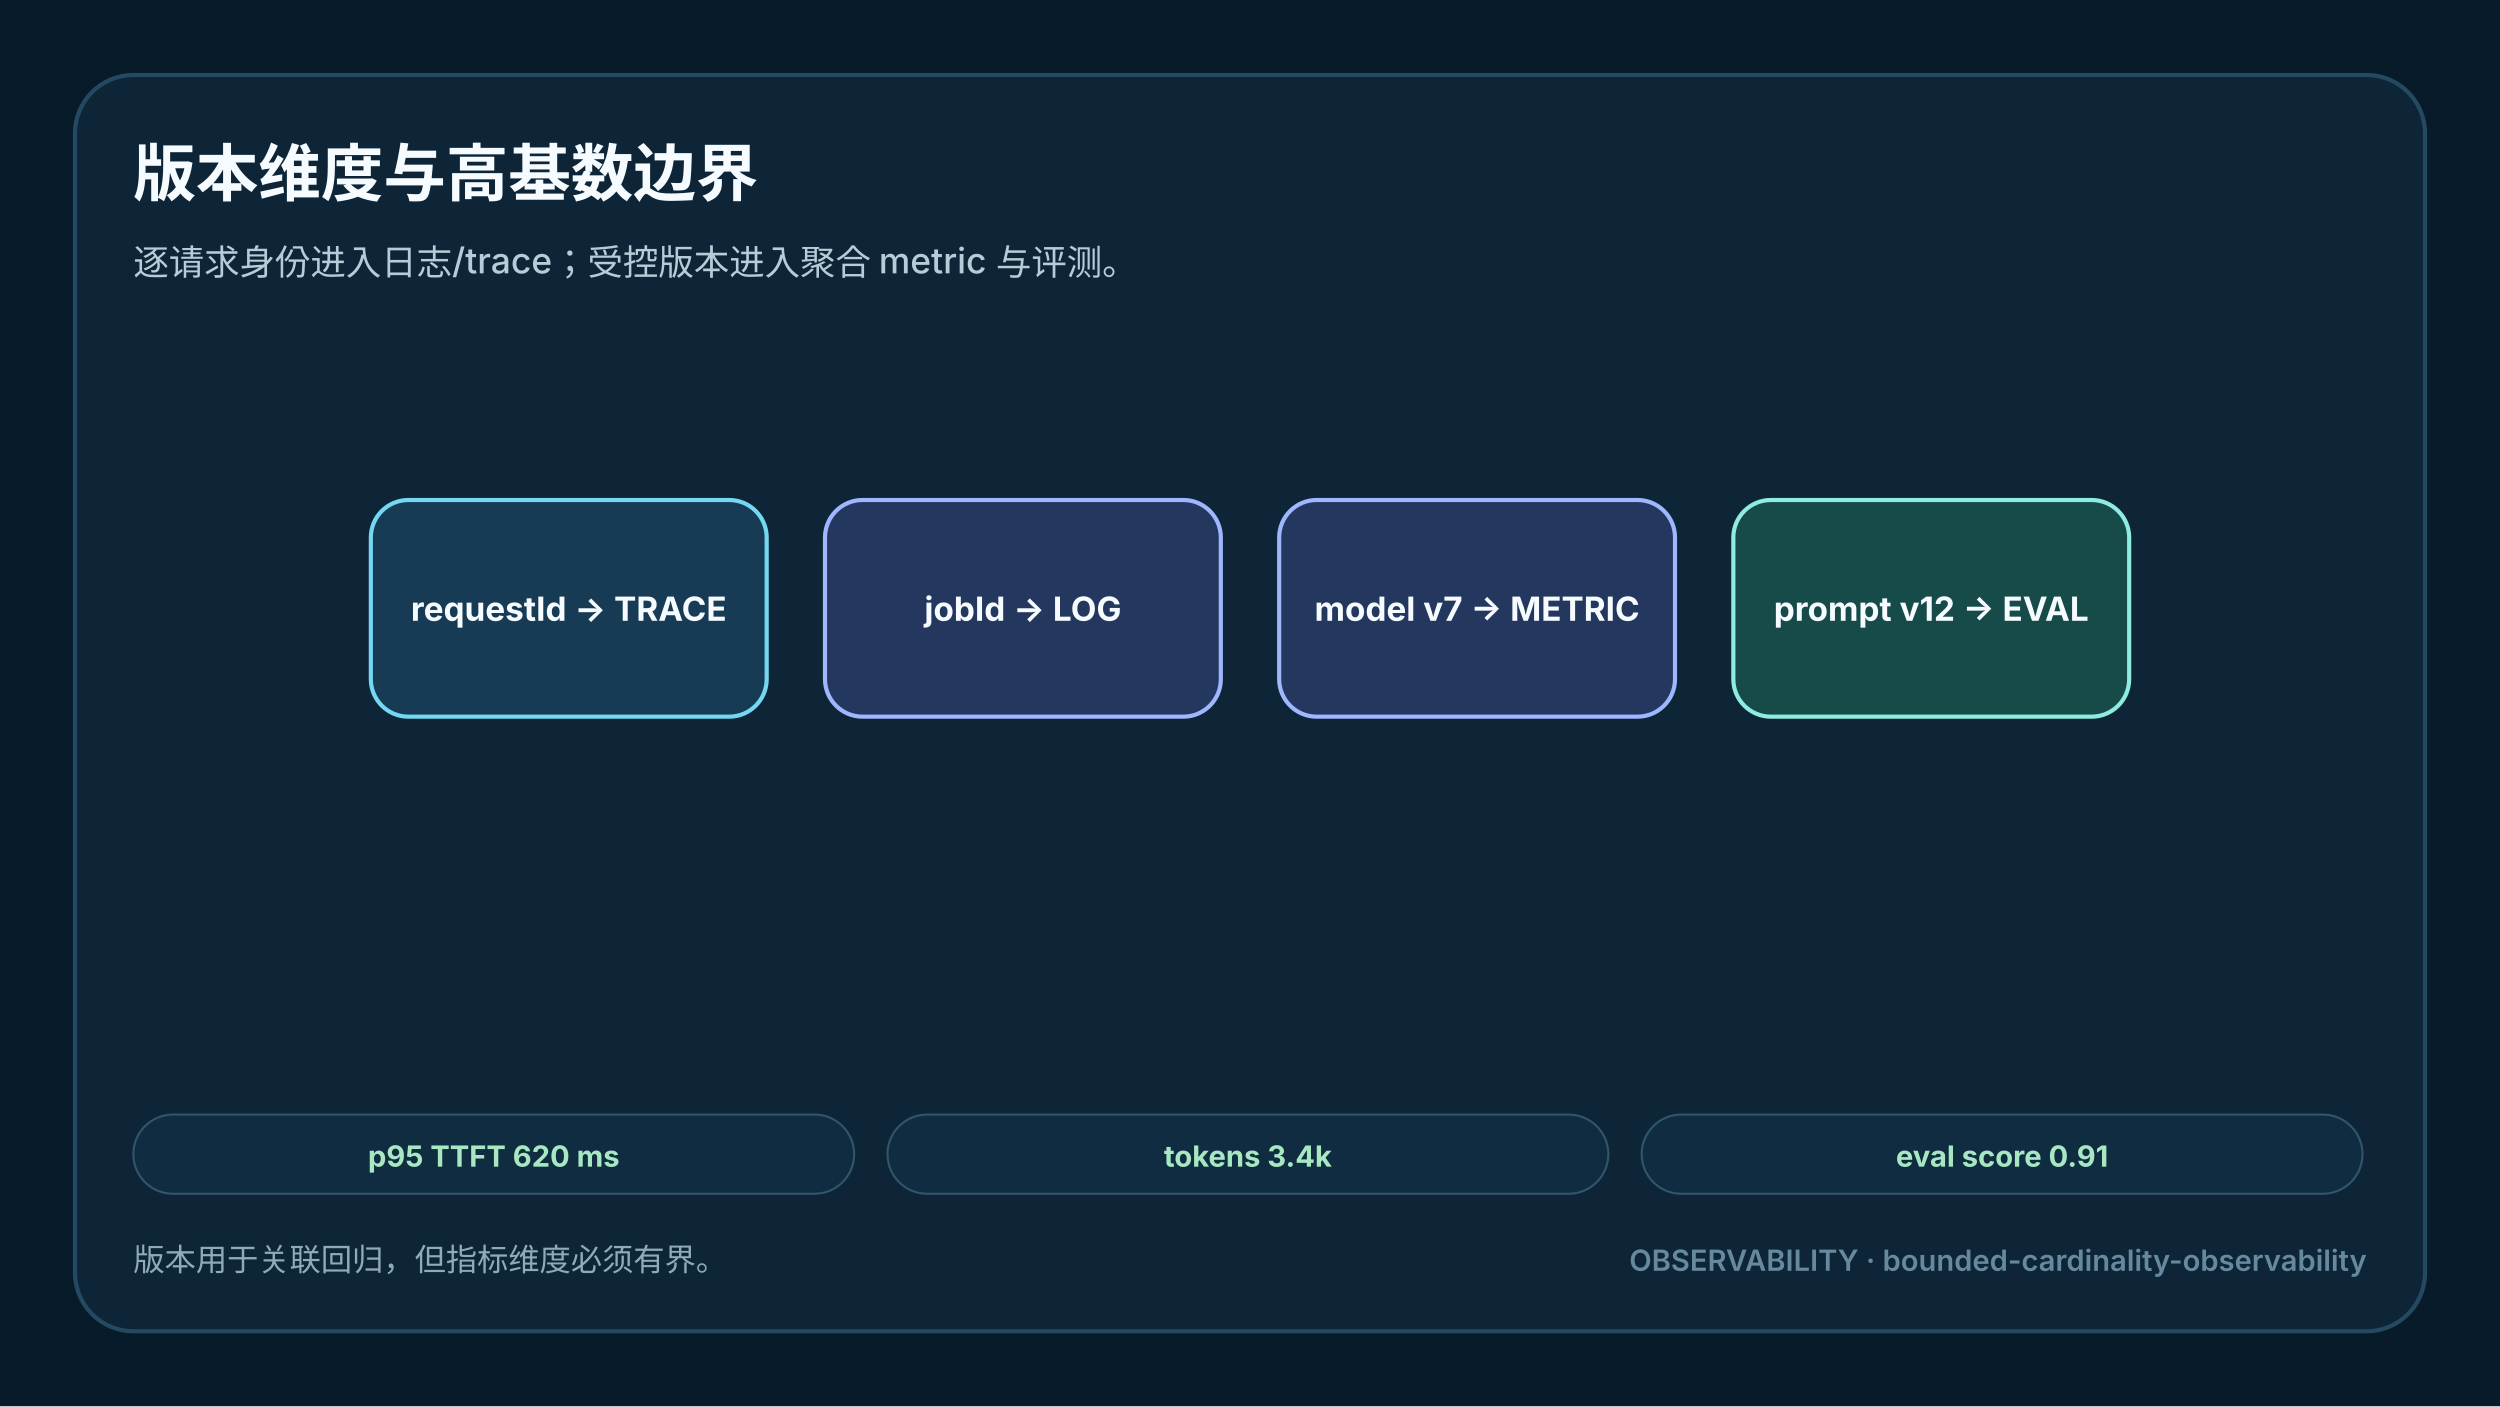
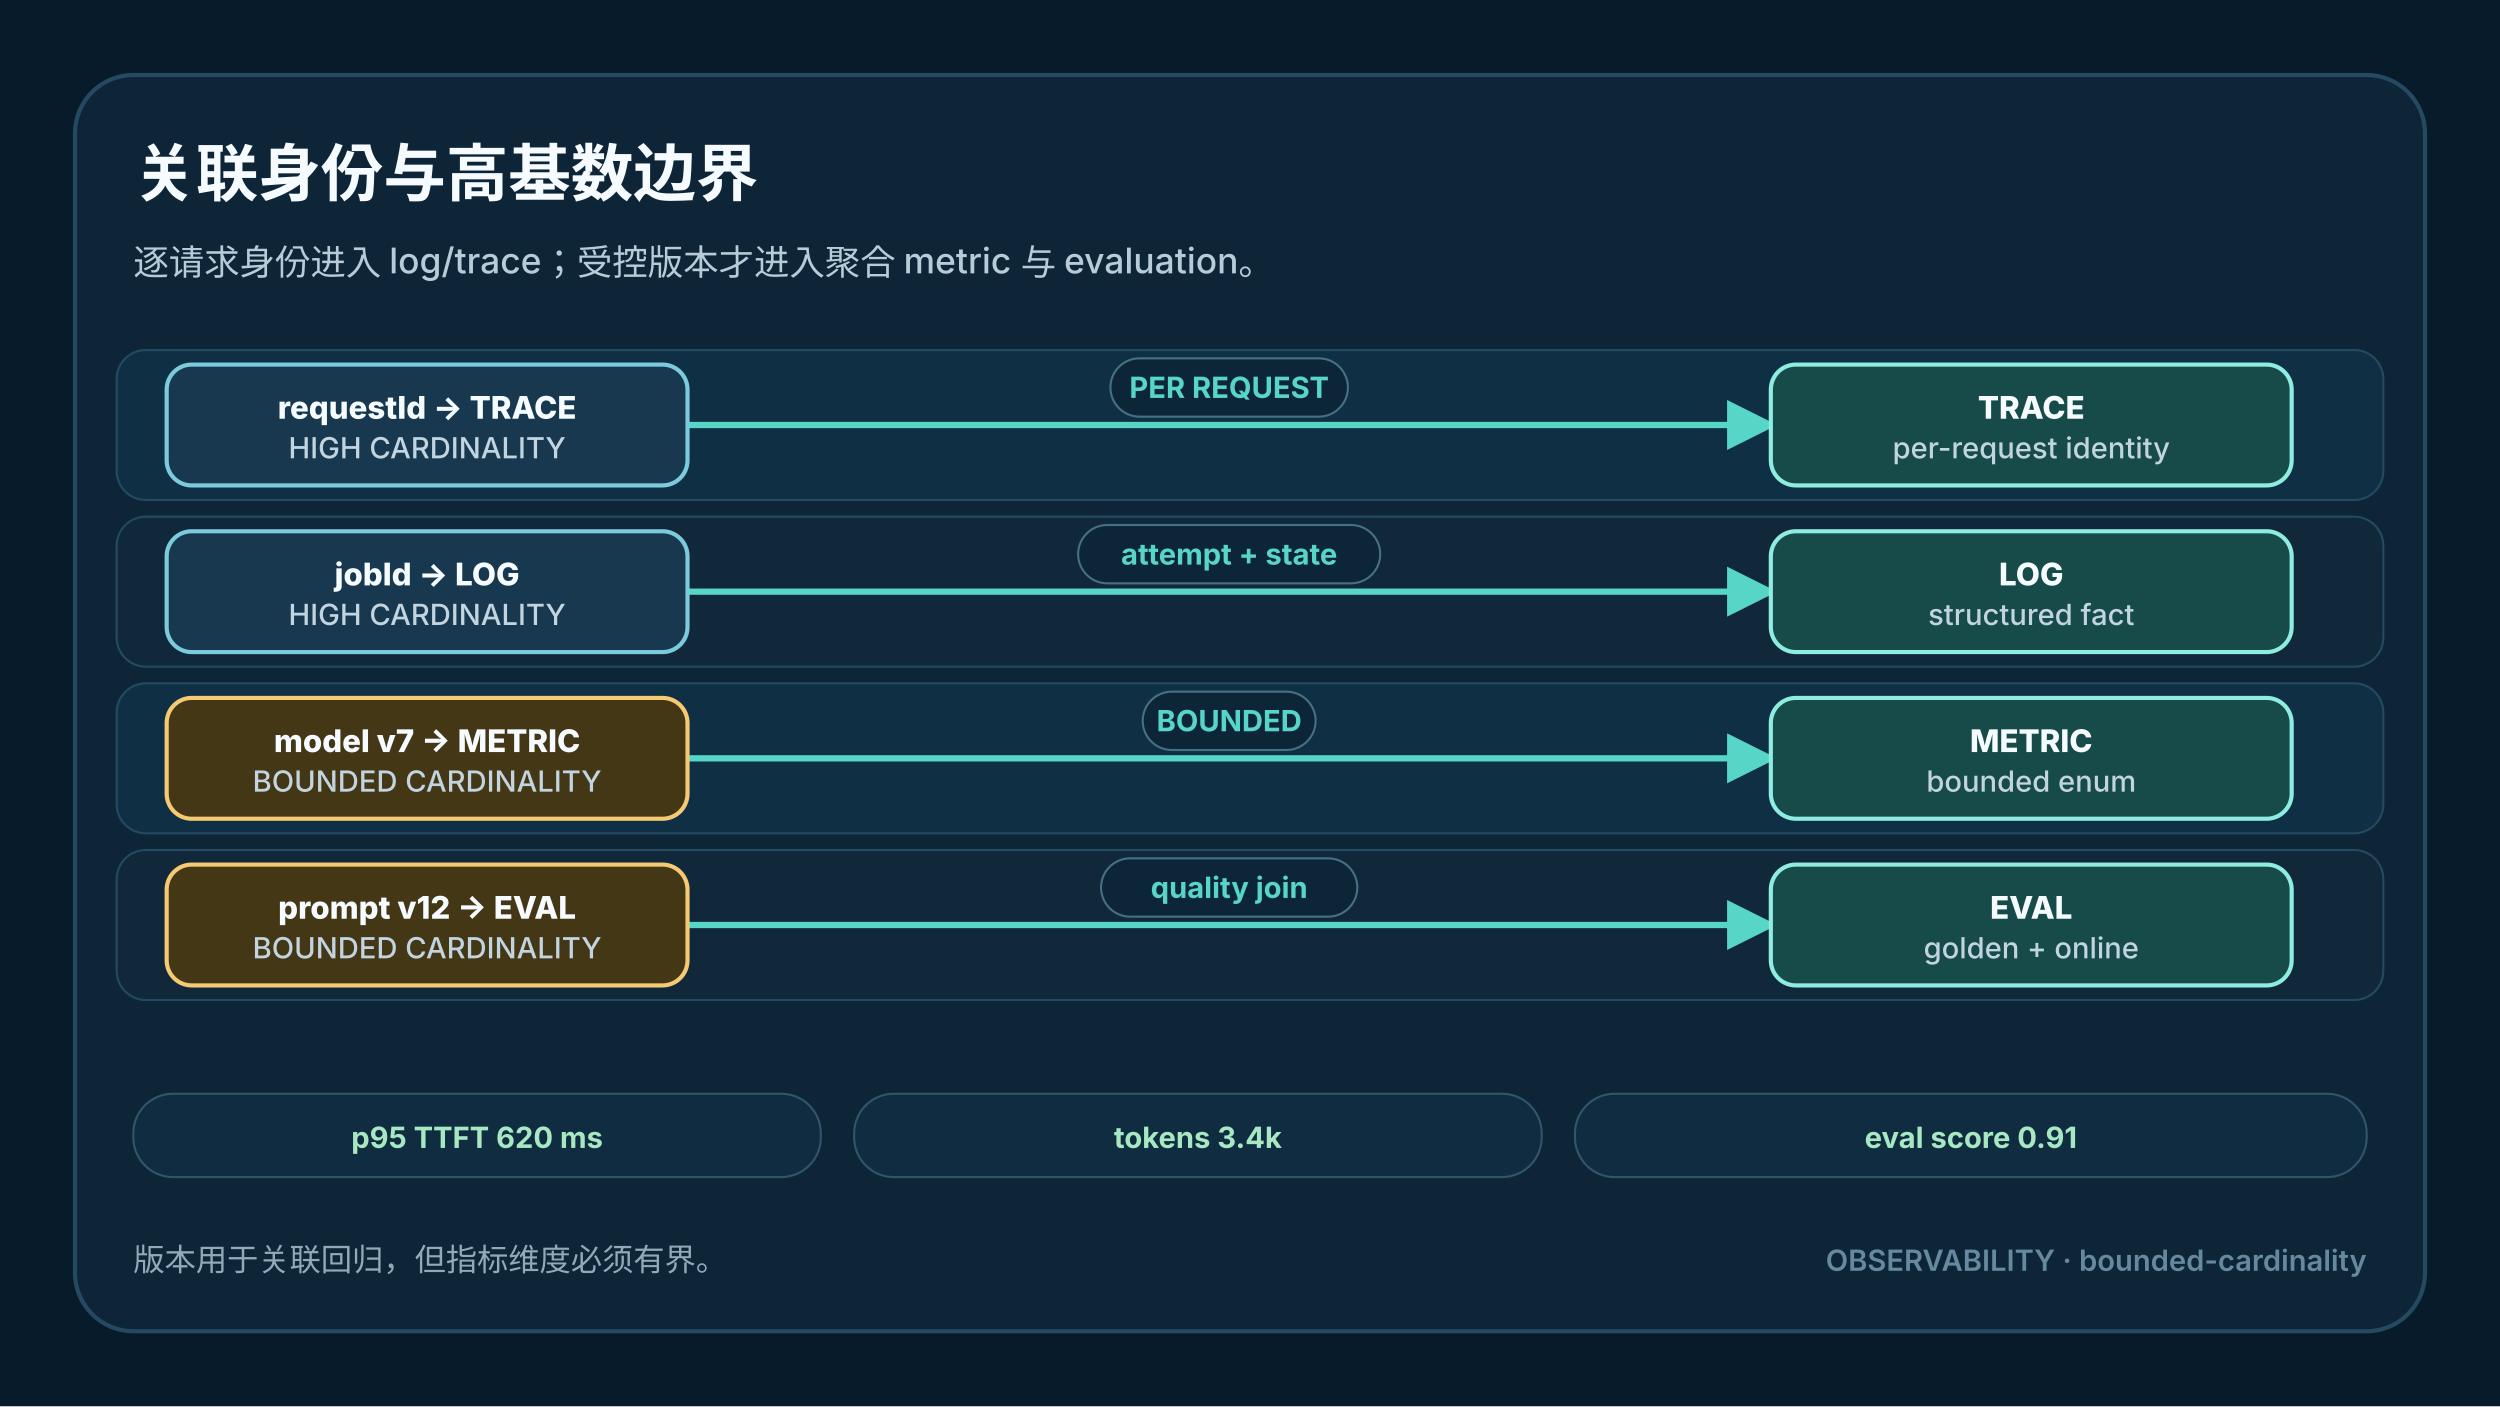
<svg xmlns="http://www.w3.org/2000/svg" width="1200" height="675" viewBox="0 0 1200 675" role="img" aria-labelledby="visual-backend-07-detail-title visual-backend-07-detail-description">
  <defs>
    <marker id="visual-backend-07-detail-arrow" markerWidth="8" markerHeight="8" refX="7" refY="4" orient="auto">
      <path d="M0 0 L8 4 L0 8 Z" fill="#57D6C7" />
    </marker>
  </defs>
  <rect width="1200" height="675" fill="#081B2A" />
  <rect x="36" y="36" width="1128" height="603" rx="28" fill="#0D2537" stroke="#244A61" stroke-width="2" />
-   <text x="64" y="94" font-family="Inter, Arial, sans-serif" font-size="30" font-weight="760" fill="#F5FBFF" text-anchor="start">版本维度与高基数边界</text>
-   <text x="64" y="132" font-family="Inter, Arial, sans-serif" font-size="17" font-weight="500" fill="#B8CBD8" text-anchor="start">逐请求身份进入日志/trace；受控版本进入聚合 metric 与评测。</text>
+   <text x="64" y="94" data-region="title" font-family="Inter, Arial, sans-serif" font-size="30" font-weight="760" fill="#F5FBFF" text-anchor="start">关联身份与高基数边界</text>
+   <text x="64" y="132" data-region="subtitle" font-family="Inter, Arial, sans-serif" font-size="17" font-weight="500" fill="#B8CBD8" text-anchor="start">逐请求身份进入 log/trace；受控版本才进入聚合 metric 与 evaluation。</text>
  <g data-kind="observability">
-     <g data-node="card-1" data-kind="entry">
-       <rect x="178" y="240" width="190" height="104" rx="18" fill="#173B55" stroke="#74D8F2" stroke-width="2" />
-       <text x="273" y="298" font-family="Inter, Arial, sans-serif" font-size="16" font-weight="750" fill="#F5FBFF" text-anchor="middle">requestId → TRACE</text>
+     <rect x="56" y="168" width="1088" height="72" rx="14" fill="#0F3044" stroke="#244A61" stroke-width="1" />
+     <rect x="56" y="248" width="1088" height="72" rx="14" fill="#10283A" stroke="#244A61" stroke-width="1" />
+     <rect x="56" y="328" width="1088" height="72" rx="14" fill="#0F3044" stroke="#244A61" stroke-width="1" />
+     <rect x="56" y="408" width="1088" height="72" rx="14" fill="#10283A" stroke="#244A61" stroke-width="1" />
+     <polyline data-edge="request-to-trace" data-from="request-id" data-to="trace" data-kind="flow" points="330,204 850,204" fill="none" stroke="#57D6C7" stroke-width="3" stroke-linecap="round" stroke-linejoin="round" marker-end="url(#visual-backend-07-detail-arrow)" />
+     <g data-edge-label="request-to-trace">
+       <rect x="533" y="172" width="114" height="28" rx="14" fill="#0C2638" stroke="#477083" stroke-width="1" />
+       <text x="590" y="191" data-region="edge-label" font-family="Inter, Arial, sans-serif" font-size="14" font-weight="680" fill="#57D6C7" text-anchor="middle">PER REQUEST</text>
    </g>
-     <g data-node="card-2" data-kind="stage">
-       <rect x="396" y="240" width="190" height="104" rx="18" fill="#24375F" stroke="#9FB7FF" stroke-width="2" />
-       <text x="491" y="298" font-family="Inter, Arial, sans-serif" font-size="16" font-weight="750" fill="#F5FBFF" text-anchor="middle">jobId → LOG</text>
+     <polyline data-edge="job-to-log" data-from="job-id" data-to="log" data-kind="flow" points="330,284 850,284" fill="none" stroke="#57D6C7" stroke-width="3" stroke-linecap="round" stroke-linejoin="round" marker-end="url(#visual-backend-07-detail-arrow)" />
+     <g data-edge-label="job-to-log">
+       <rect x="517.5" y="252" width="145" height="28" rx="14" fill="#0C2638" stroke="#477083" stroke-width="1" />
+       <text x="590" y="271" data-region="edge-label" font-family="Inter, Arial, sans-serif" font-size="14" font-weight="680" fill="#57D6C7" text-anchor="middle">attempt + state</text>
    </g>
-     <g data-node="card-3" data-kind="stage">
-       <rect x="614" y="240" width="190" height="104" rx="18" fill="#24375F" stroke="#9FB7FF" stroke-width="2" />
-       <text x="709" y="298" font-family="Inter, Arial, sans-serif" font-size="16" font-weight="750" fill="#F5FBFF" text-anchor="middle">model v7 → METRIC</text>
+     <polyline data-edge="model-to-metric" data-from="model-version" data-to="metric" data-kind="flow" points="330,364 850,364" fill="none" stroke="#57D6C7" stroke-width="3" stroke-linecap="round" stroke-linejoin="round" marker-end="url(#visual-backend-07-detail-arrow)" />
+     <g data-edge-label="model-to-metric">
+       <rect x="548.5" y="332" width="83" height="28" rx="14" fill="#0C2638" stroke="#477083" stroke-width="1" />
+       <text x="590" y="351" data-region="edge-label" font-family="Inter, Arial, sans-serif" font-size="14" font-weight="680" fill="#57D6C7" text-anchor="middle">BOUNDED</text>
    </g>
-     <g data-node="card-4" data-kind="outcome">
-       <rect x="832" y="240" width="190" height="104" rx="18" fill="#174B4A" stroke="#8EECE1" stroke-width="2" />
-       <text x="927" y="298" font-family="Inter, Arial, sans-serif" font-size="16" font-weight="750" fill="#F5FBFF" text-anchor="middle">prompt v12 → EVAL</text>
+     <polyline data-edge="prompt-to-eval" data-from="prompt-version" data-to="eval" data-kind="flow" points="330,444 850,444" fill="none" stroke="#57D6C7" stroke-width="3" stroke-linecap="round" stroke-linejoin="round" marker-end="url(#visual-backend-07-detail-arrow)" />
+     <g data-edge-label="prompt-to-eval">
+       <rect x="528.5" y="412" width="123" height="28" rx="14" fill="#0C2638" stroke="#477083" stroke-width="1" />
+       <text x="590" y="431" data-region="edge-label" font-family="Inter, Arial, sans-serif" font-size="14" font-weight="680" fill="#57D6C7" text-anchor="middle">quality join</text>
    </g>
-     <g data-value="1">
-       <rect x="64" y="535" width="346" height="38" rx="19" fill="#102C40" stroke="#31556B" />
-       <text x="237" y="560" font-family="Inter, Arial, sans-serif" font-size="14" font-weight="650" fill="#A7E8C2" text-anchor="middle">p95 TTFT 620 ms</text>
+     <g data-node="request-id" data-kind="identity">
+       <rect x="80" y="175" width="250" height="58" rx="12" fill="#183850" stroke="#7CCBDD" stroke-width="2" />
+       <text x="205" y="201" data-region="node-primary" font-family="Inter, Arial, sans-serif" font-size="15" font-weight="760" fill="#F5FBFF" text-anchor="middle">requestId → TRACE</text>
+       <text x="205" y="220" data-region="node-secondary" font-family="Inter, Arial, sans-serif" font-size="14" font-weight="540" fill="#C1D4E0" text-anchor="middle">HIGH CARDINALITY</text>
    </g>
-     <g data-value="2">
-       <rect x="426" y="535" width="346" height="38" rx="19" fill="#102C40" stroke="#31556B" />
-       <text x="599" y="560" font-family="Inter, Arial, sans-serif" font-size="14" font-weight="650" fill="#A7E8C2" text-anchor="middle">tokens 3.4k</text>
+     <g data-node="trace" data-kind="channel">
+       <rect x="850" y="175" width="250" height="58" rx="12" fill="#174B4A" stroke="#8EECE1" stroke-width="2" />
+       <text x="975" y="201" data-region="node-primary" font-family="Inter, Arial, sans-serif" font-size="15" font-weight="760" fill="#F5FBFF" text-anchor="middle">TRACE</text>
+       <text x="975" y="220" data-region="node-secondary" font-family="Inter, Arial, sans-serif" font-size="14" font-weight="540" fill="#C1D4E0" text-anchor="middle">per-request identity</text>
    </g>
-     <g data-value="3">
-       <rect x="788" y="535" width="346" height="38" rx="19" fill="#102C40" stroke="#31556B" />
-       <text x="961" y="560" font-family="Inter, Arial, sans-serif" font-size="14" font-weight="650" fill="#A7E8C2" text-anchor="middle">eval score 0.91</text>
+     <g data-node="job-id" data-kind="identity">
+       <rect x="80" y="255" width="250" height="58" rx="12" fill="#183850" stroke="#7CCBDD" stroke-width="2" />
+       <text x="205" y="281" data-region="node-primary" font-family="Inter, Arial, sans-serif" font-size="15" font-weight="760" fill="#F5FBFF" text-anchor="middle">jobId → LOG</text>
+       <text x="205" y="300" data-region="node-secondary" font-family="Inter, Arial, sans-serif" font-size="14" font-weight="540" fill="#C1D4E0" text-anchor="middle">HIGH CARDINALITY</text>
+     </g>
+     <g data-node="log" data-kind="channel">
+       <rect x="850" y="255" width="250" height="58" rx="12" fill="#174B4A" stroke="#8EECE1" stroke-width="2" />
+       <text x="975" y="281" data-region="node-primary" font-family="Inter, Arial, sans-serif" font-size="15" font-weight="760" fill="#F5FBFF" text-anchor="middle">LOG</text>
+       <text x="975" y="300" data-region="node-secondary" font-family="Inter, Arial, sans-serif" font-size="14" font-weight="540" fill="#C1D4E0" text-anchor="middle">structured fact</text>
+     </g>
+     <g data-node="model-version" data-kind="version">
+       <rect x="80" y="335" width="250" height="58" rx="12" fill="#443716" stroke="#F5CA72" stroke-width="2" />
+       <text x="205" y="361" data-region="node-primary" font-family="Inter, Arial, sans-serif" font-size="15" font-weight="760" fill="#F5FBFF" text-anchor="middle">model v7 → METRIC</text>
+       <text x="205" y="380" data-region="node-secondary" font-family="Inter, Arial, sans-serif" font-size="14" font-weight="540" fill="#C1D4E0" text-anchor="middle">BOUNDED CARDINALITY</text>
+     </g>
+     <g data-node="metric" data-kind="channel">
+       <rect x="850" y="335" width="250" height="58" rx="12" fill="#174B4A" stroke="#8EECE1" stroke-width="2" />
+       <text x="975" y="361" data-region="node-primary" font-family="Inter, Arial, sans-serif" font-size="15" font-weight="760" fill="#F5FBFF" text-anchor="middle">METRIC</text>
+       <text x="975" y="380" data-region="node-secondary" font-family="Inter, Arial, sans-serif" font-size="14" font-weight="540" fill="#C1D4E0" text-anchor="middle">bounded enum</text>
+     </g>
+     <g data-node="prompt-version" data-kind="version">
+       <rect x="80" y="415" width="250" height="58" rx="12" fill="#443716" stroke="#F5CA72" stroke-width="2" />
+       <text x="205" y="441" data-region="node-primary" font-family="Inter, Arial, sans-serif" font-size="15" font-weight="760" fill="#F5FBFF" text-anchor="middle">prompt v12 → EVAL</text>
+       <text x="205" y="460" data-region="node-secondary" font-family="Inter, Arial, sans-serif" font-size="14" font-weight="540" fill="#C1D4E0" text-anchor="middle">BOUNDED CARDINALITY</text>
+     </g>
+     <g data-node="eval" data-kind="channel">
+       <rect x="850" y="415" width="250" height="58" rx="12" fill="#174B4A" stroke="#8EECE1" stroke-width="2" />
+       <text x="975" y="441" data-region="node-primary" font-family="Inter, Arial, sans-serif" font-size="15" font-weight="760" fill="#F5FBFF" text-anchor="middle">EVAL</text>
+       <text x="975" y="460" data-region="node-secondary" font-family="Inter, Arial, sans-serif" font-size="14" font-weight="540" fill="#C1D4E0" text-anchor="middle">golden + online</text>
    </g>
  </g>
-   <text x="64" y="610" font-family="Inter, Arial, sans-serif" font-size="15" font-weight="500" fill="#91AABA" text-anchor="start">版本用于关联回归，但指标维度必须有界。</text>
-   <text x="1136" y="610" font-family="Inter, Arial, sans-serif" font-size="14" font-weight="600" fill="#66899D" text-anchor="end">OBSERVABILITY · bounded-cardinality-observability</text>
+   <g data-value="obs-ttft">
+     <rect x="64" y="525" width="330" height="40" rx="19" fill="#102C40" stroke="#31556B" stroke-width="1" />
+     <text x="229" y="551" data-region="value" font-family="Inter, Arial, sans-serif" font-size="14" font-weight="680" fill="#A7E8C2" text-anchor="middle">p95 TTFT 620 ms</text>
+   </g>
+   <g data-value="obs-tokens">
+     <rect x="410" y="525" width="330" height="40" rx="19" fill="#102C40" stroke="#31556B" stroke-width="1" />
+     <text x="575" y="551" data-region="value" font-family="Inter, Arial, sans-serif" font-size="14" font-weight="680" fill="#A7E8C2" text-anchor="middle">tokens 3.4k</text>
+   </g>
+   <g data-value="obs-score">
+     <rect x="756" y="525" width="380" height="40" rx="19" fill="#102C40" stroke="#31556B" stroke-width="1" />
+     <text x="946" y="551" data-region="value" font-family="Inter, Arial, sans-serif" font-size="14" font-weight="680" fill="#A7E8C2" text-anchor="middle">eval score 0.91</text>
+   </g>
+   <text x="64" y="610" data-region="caption" font-family="Inter, Arial, sans-serif" font-size="15" font-weight="500" fill="#91AABA" text-anchor="start">版本用于关联回归，但指标维度必须有界。</text>
+   <text x="1136" y="610" data-region="footer" font-family="Inter, Arial, sans-serif" font-size="14" font-weight="600" fill="#66899D" text-anchor="end">OBSERVABILITY · bounded-cardinality</text>
</svg>
